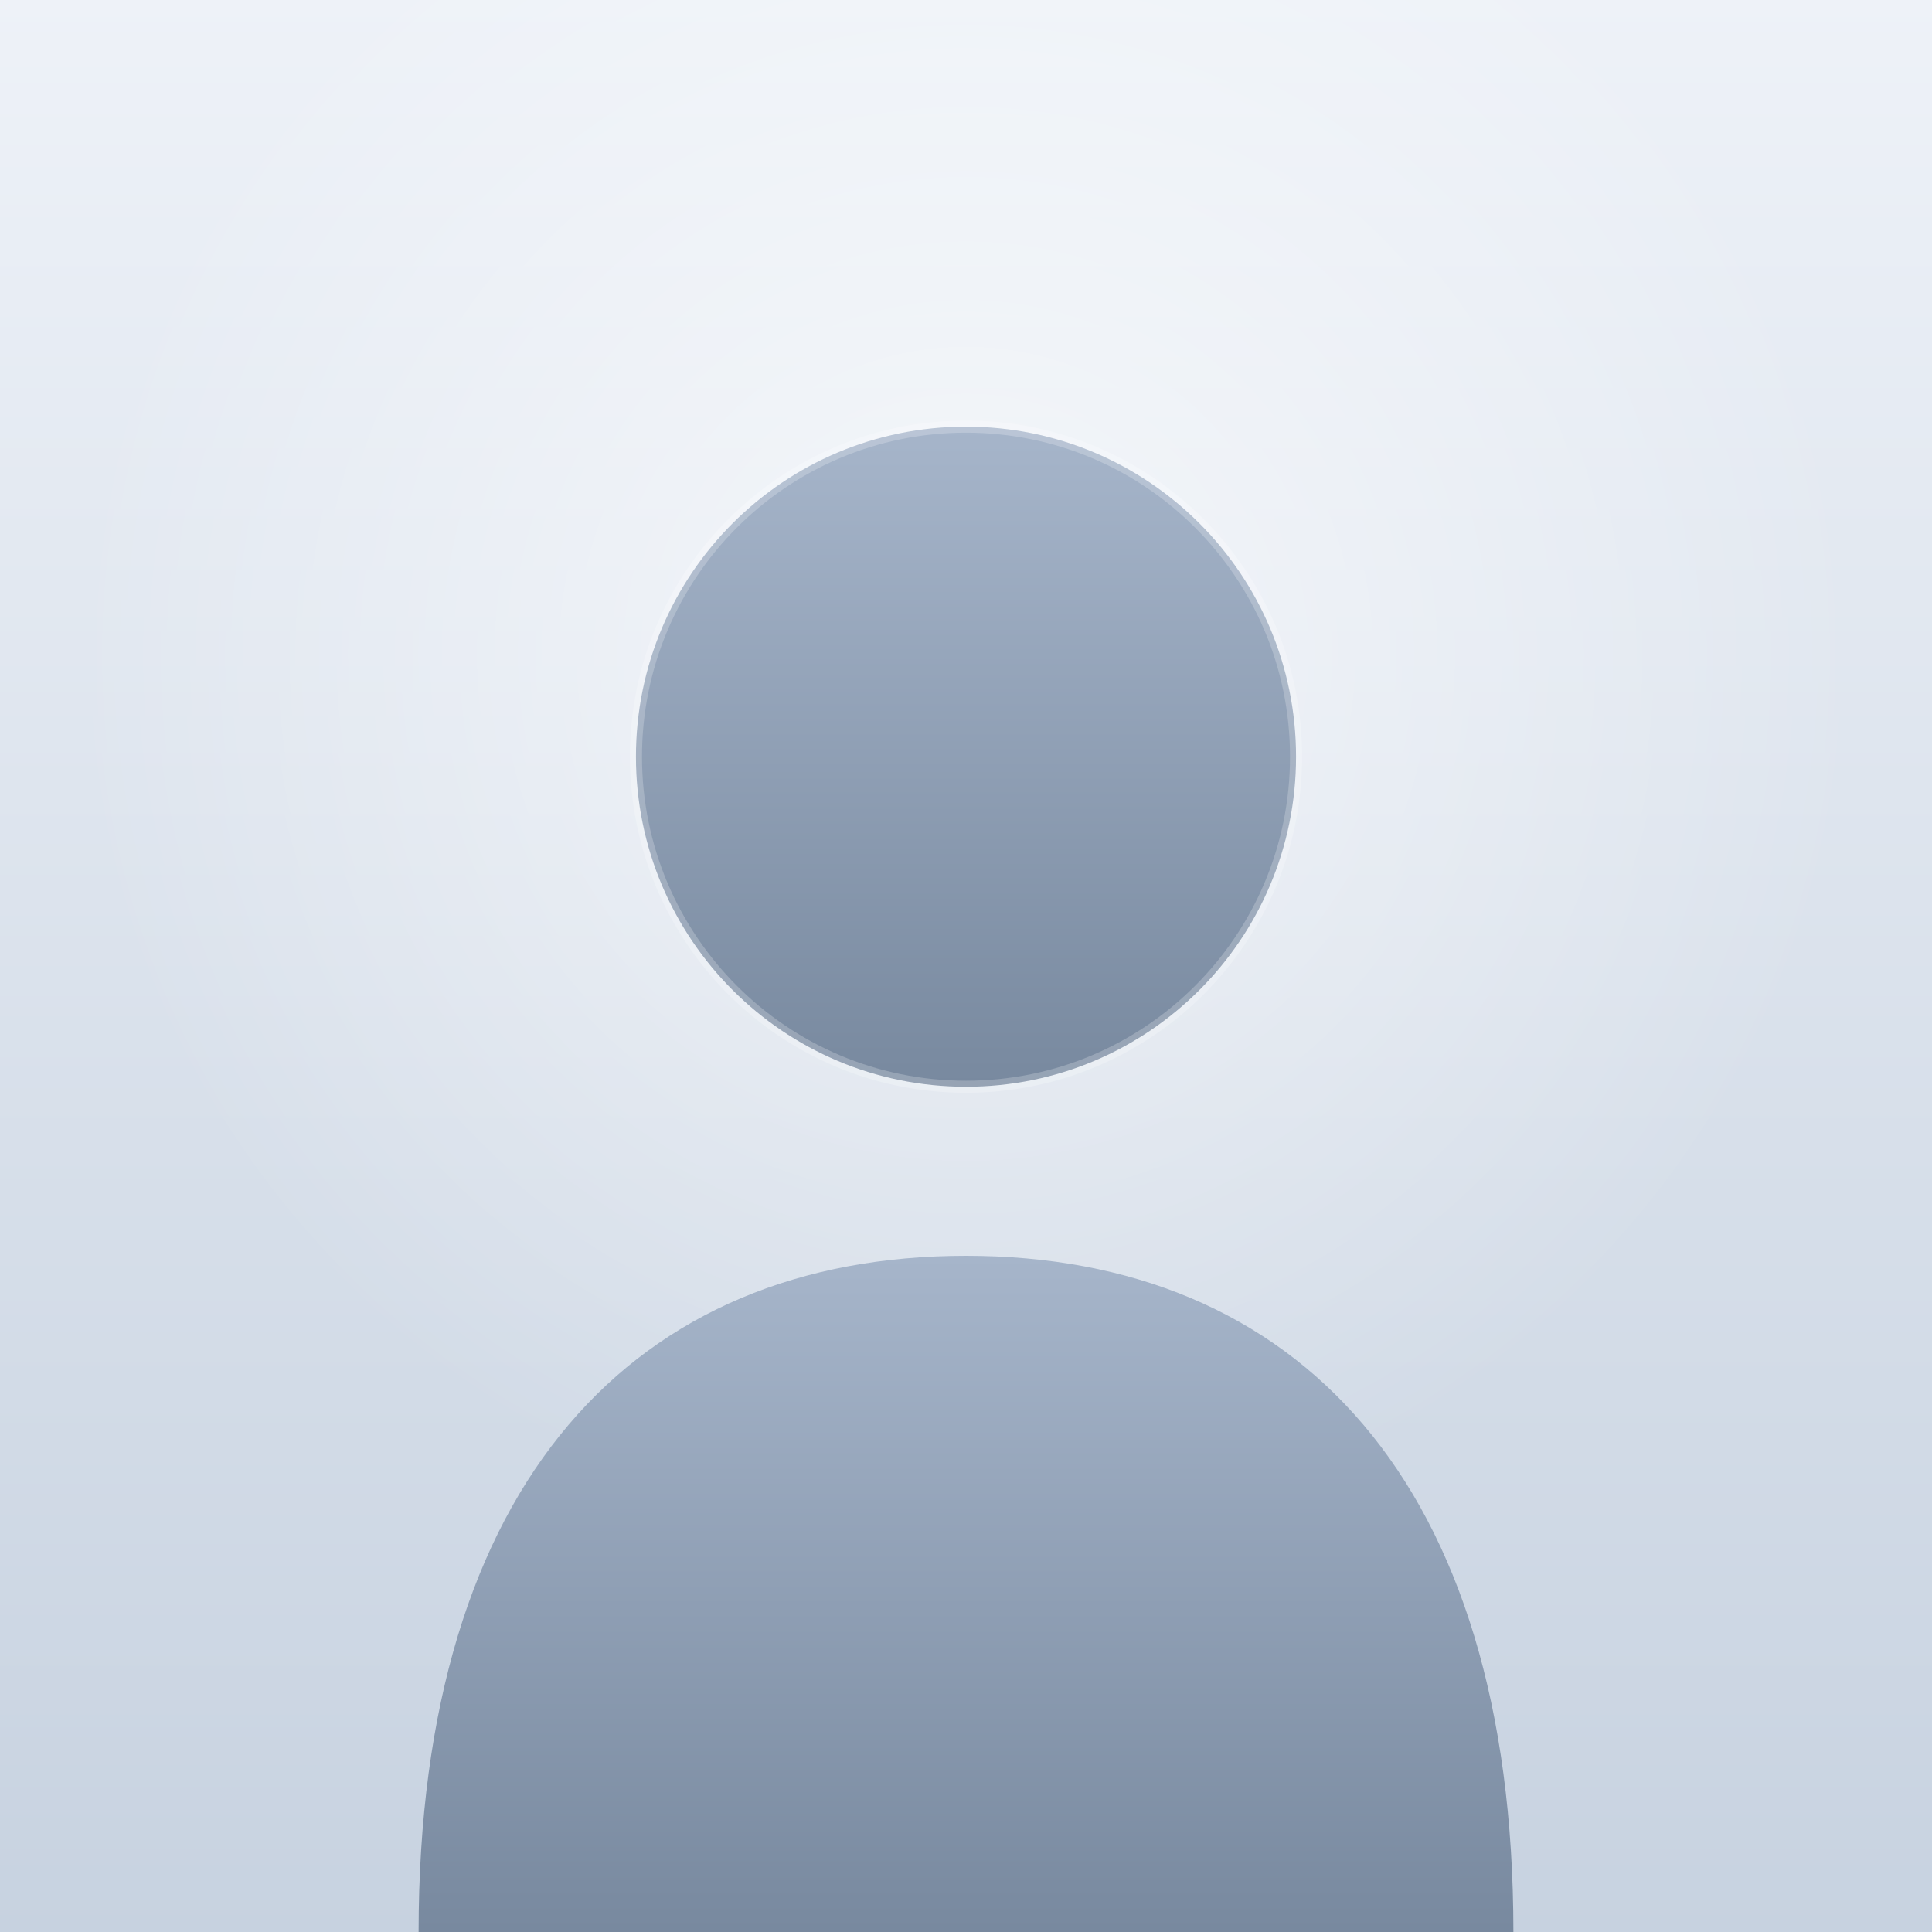
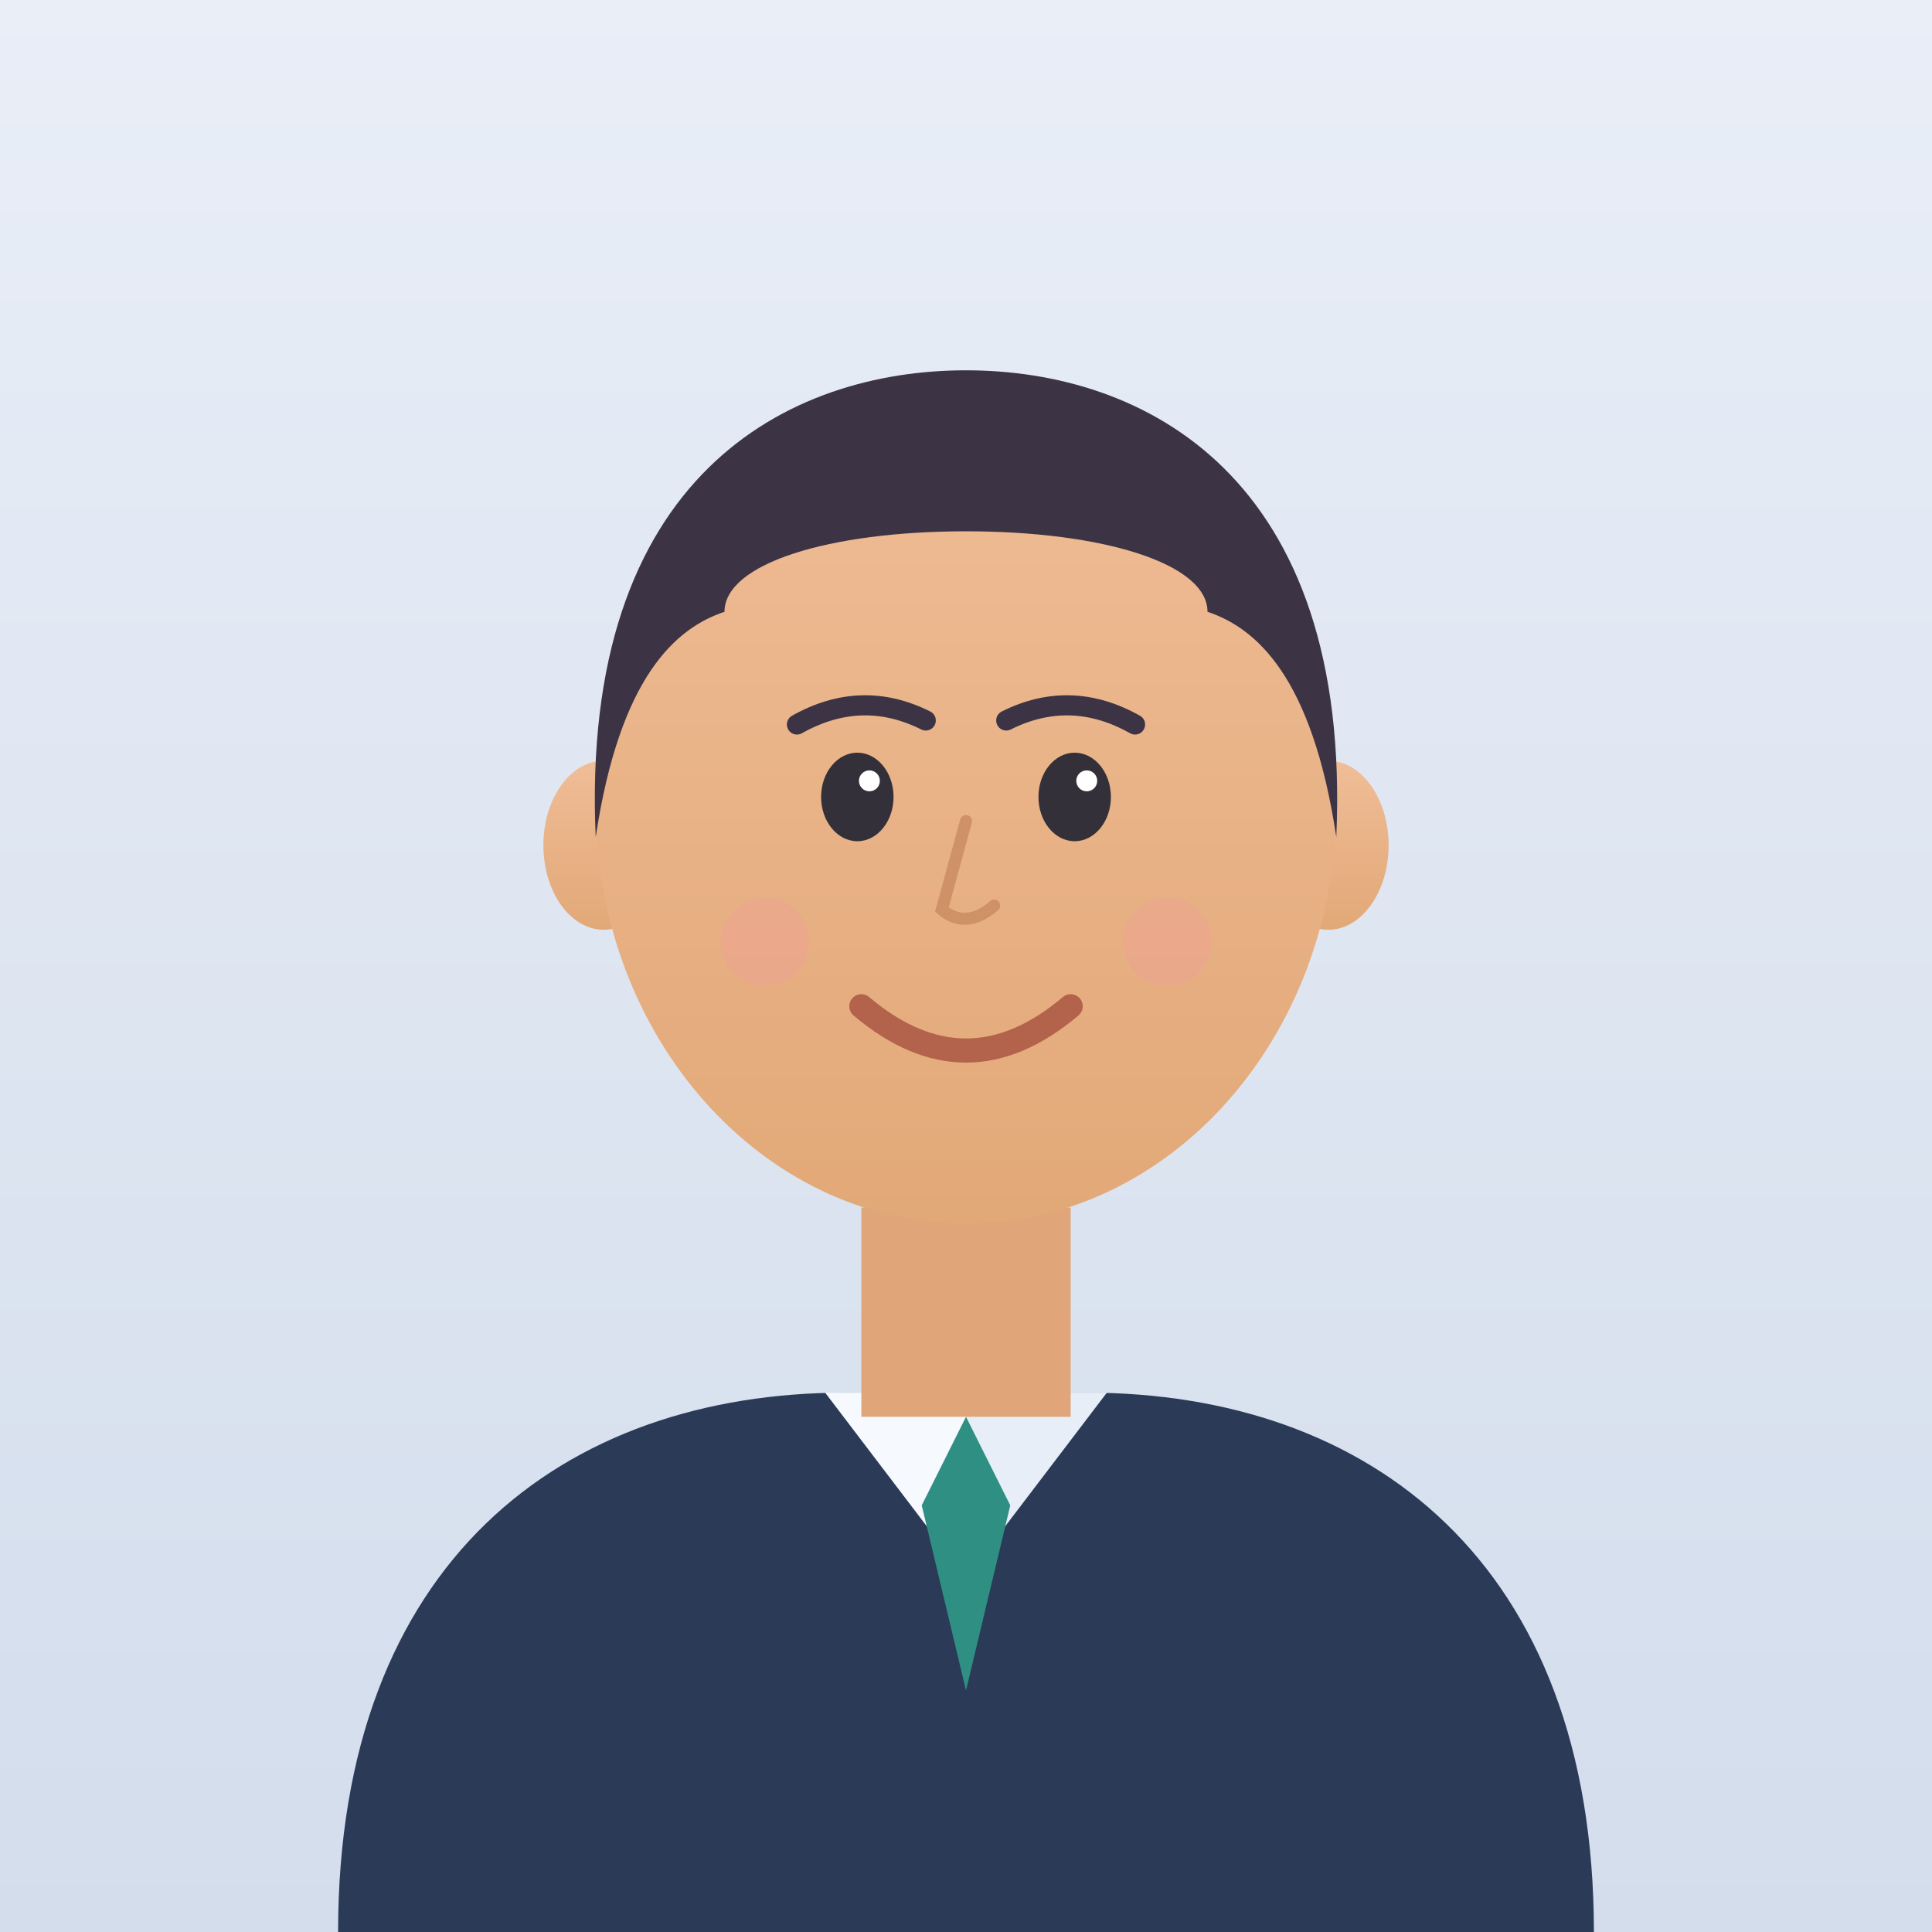
- <svg xmlns="http://www.w3.org/2000/svg" viewBox="0 0 480 480" role="img" aria-label="Illustrative placeholder portrait">
+ <svg xmlns="http://www.w3.org/2000/svg" viewBox="0 0 480 480" role="img" aria-label="Illustrative avatar (not a real person)">
  <defs>
    <linearGradient id="bg" x1="0" y1="0" x2="0" y2="1">
-       <stop offset="0" stop-color="#eef2f8" />
-       <stop offset="1" stop-color="#c7d2e0" />
+       <stop offset="0" stop-color="#e9eef7" />
+       <stop offset="1" stop-color="#d3ddec" />
    </linearGradient>
-     <radialGradient id="halo" cx="50%" cy="34%" r="46%">
-       <stop offset="0" stop-color="#ffffff" stop-opacity=".6" />
-       <stop offset="1" stop-color="#ffffff" stop-opacity="0" />
-     </radialGradient>
-     <linearGradient id="fig" x1="0" y1="0" x2="0" y2="1">
-       <stop offset="0" stop-color="#a6b5ca" />
-       <stop offset="1" stop-color="#78899f" />
+     <linearGradient id="skin" x1="0" y1="0" x2="0" y2="1">
+       <stop offset="0" stop-color="#f0bd97" />
+       <stop offset="1" stop-color="#e2a877" />
    </linearGradient>
  </defs>
  <rect width="480" height="480" fill="url(#bg)" />
-   <rect width="480" height="480" fill="url(#halo)" />
-   <path d="M104 480 C104 368 158 312 240 312 C322 312 376 368 376 480 Z" fill="url(#fig)" />
-   <circle cx="240" cy="188" r="82" fill="url(#fig)" />
-   <circle cx="240" cy="188" r="82" fill="none" stroke="#ffffff" stroke-opacity=".22" stroke-width="3" />
+   <path d="M84 480 C84 388 140 346 210 346 L270 346 C340 346 396 388 396 480 Z" fill="#2b3a57" />
+   <path d="M205 346 L240 392 L240 346 Z" fill="#f6f9fd" />
+   <path d="M275 346 L240 392 L240 346 Z" fill="#e7eef7" />
+   <path d="M240 352 L251 374 L240 420 L229 374 Z" fill="#2f8f83" />
+   <path d="M214 300 L266 300 L266 352 L214 352 Z" fill="#e0a578" />
+   <ellipse cx="150" cy="210" rx="15" ry="21" fill="url(#skin)" />
+   <ellipse cx="330" cy="210" rx="15" ry="21" fill="url(#skin)" />
+   <ellipse cx="240" cy="200" rx="92" ry="104" fill="url(#skin)" />
+   <path d="M148 208 C144 118 196 92 240 92 C284 92 336 118 332 208 C326 168 312 156 300 152 C300 140 274 132 240 132 C206 132 180 140 180 152 C168 156 154 168 148 208 Z" fill="#3c3444" />
+   <path d="M198 180 Q214 171 230 179" fill="none" stroke="#3c3444" stroke-width="5" stroke-linecap="round" />
+   <path d="M250 179 Q266 171 282 180" fill="none" stroke="#3c3444" stroke-width="5" stroke-linecap="round" />
+   <ellipse cx="213" cy="198" rx="9" ry="11" fill="#33303a" />
+   <circle cx="216" cy="194" r="2.6" fill="#fff" />
+   <ellipse cx="267" cy="198" rx="9" ry="11" fill="#33303a" />
+   <circle cx="270" cy="194" r="2.6" fill="#fff" />
+   <path d="M240 204 L234 226 Q240 231 247 225" fill="none" stroke="#cf9166" stroke-width="3" stroke-linecap="round" />
+   <circle cx="190" cy="234" r="11" fill="#ef9f97" opacity=".45" />
+   <circle cx="290" cy="234" r="11" fill="#ef9f97" opacity=".45" />
+   <path d="M214 250 Q240 272 266 250" fill="none" stroke="#b3634c" stroke-width="6" stroke-linecap="round" />
</svg>
